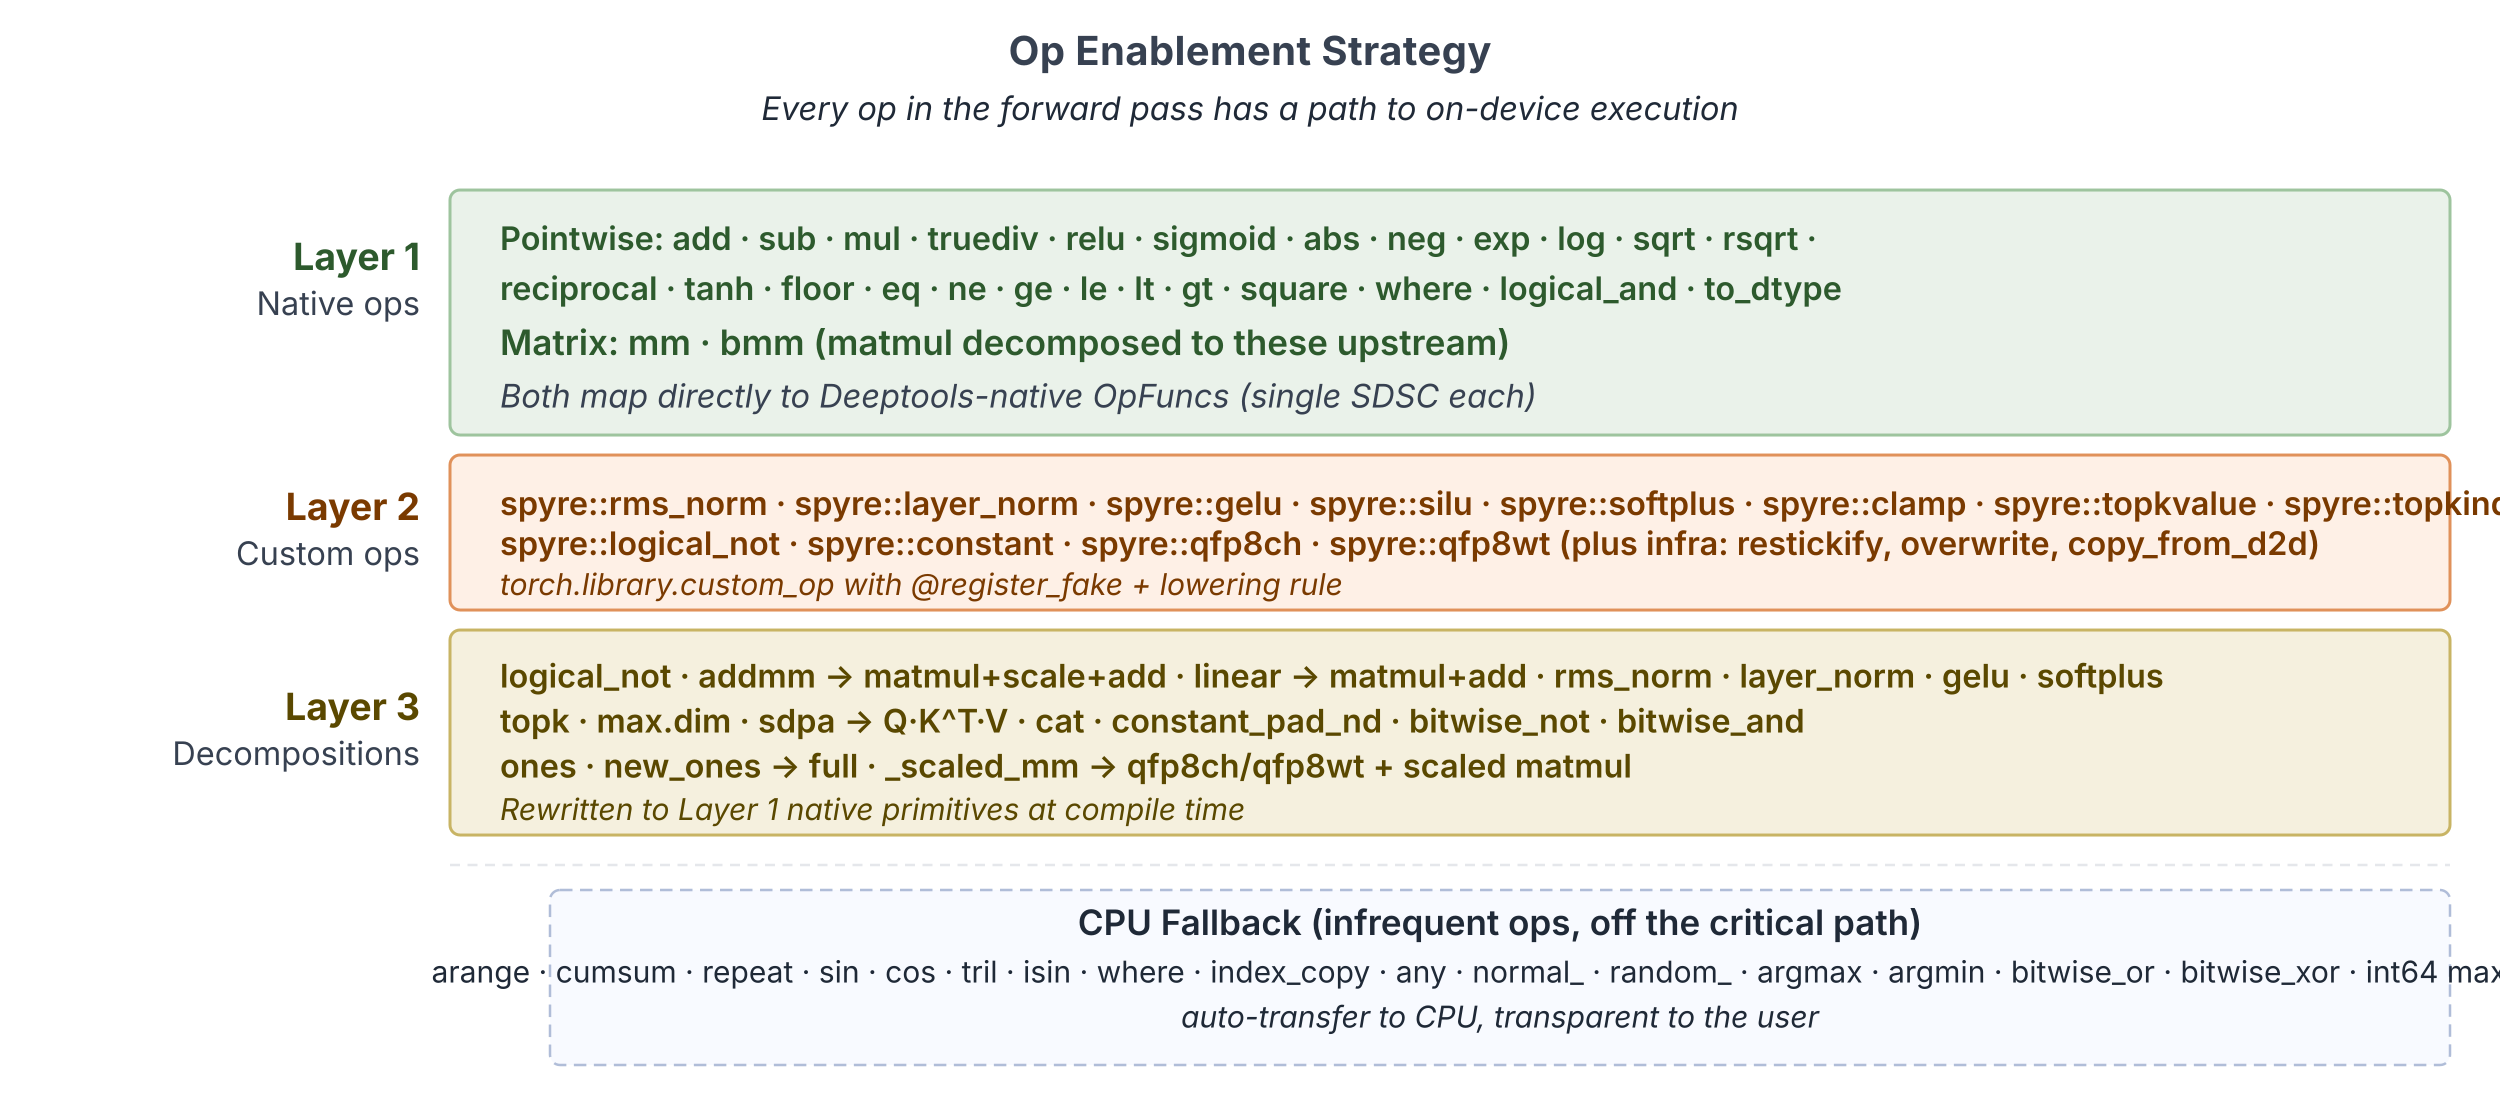
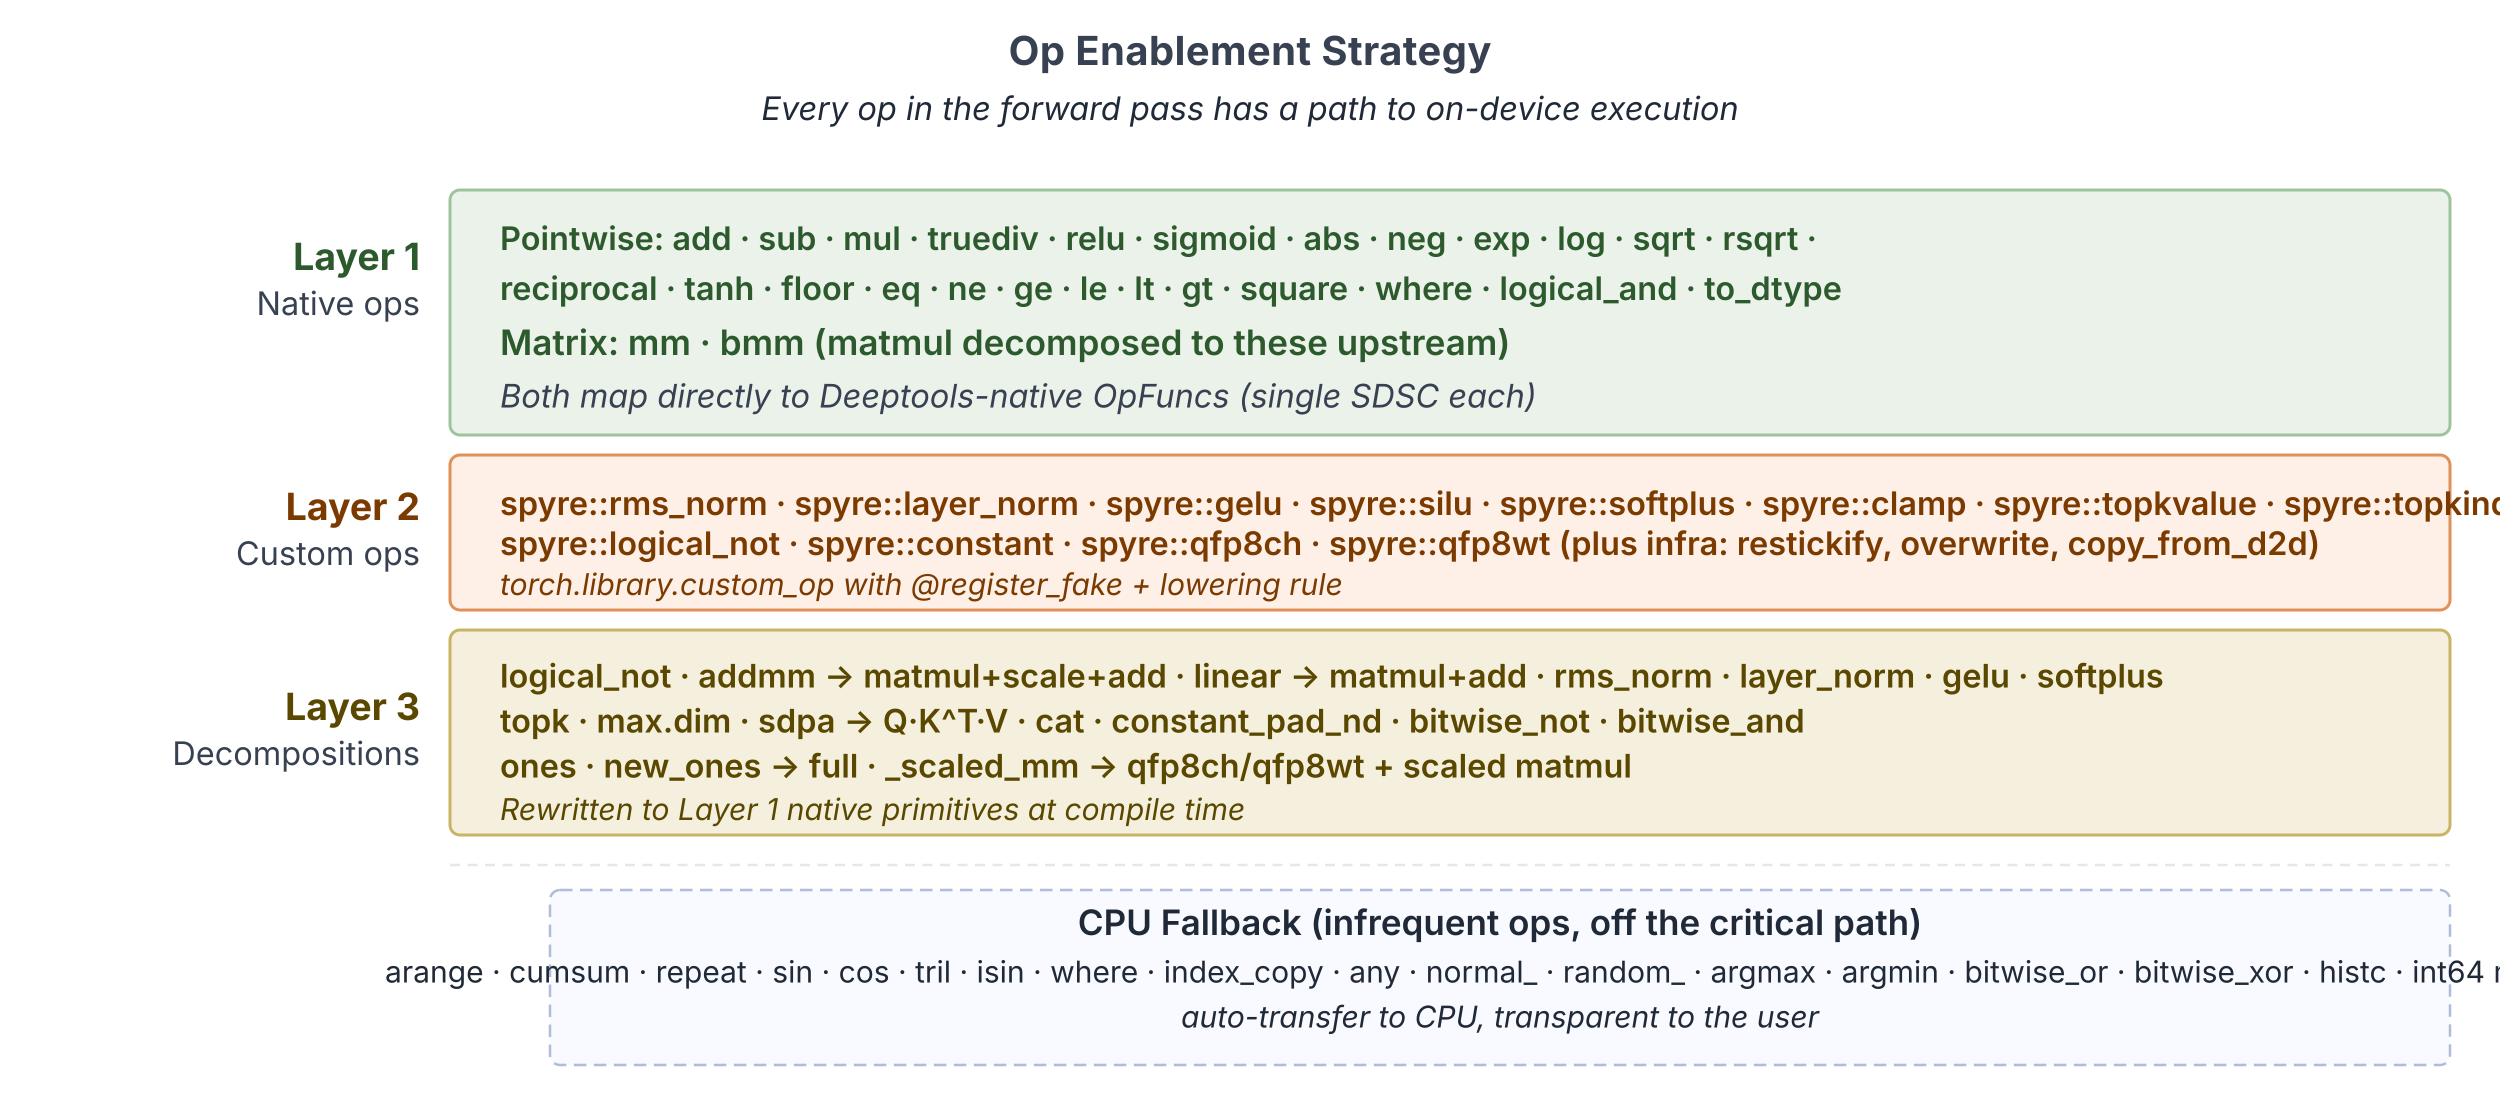
<svg xmlns="http://www.w3.org/2000/svg" viewBox="0 0 1000 445" font-family="-apple-system, BlinkMacSystemFont, 'Segoe UI', sans-serif">
  <text x="500" y="26" text-anchor="middle" font-size="16" font-weight="700" fill="#374151" letter-spacing="0.01em">Op Enablement Strategy</text>
  <text x="500" y="48" text-anchor="middle" font-size="13" fill="#1f2937" font-style="italic">Every op in the forward pass has a path to on-device execution</text>
  <text x="168" y="108" text-anchor="end" font-size="15" font-weight="700" fill="#2d5a2d">Layer 1</text>
  <text x="168" y="126" text-anchor="end" font-size="13" fill="#374151">Native ops</text>
  <text x="168" y="208" text-anchor="end" font-size="15" font-weight="700" fill="#7a3a00">Layer 2</text>
  <text x="168" y="226" text-anchor="end" font-size="13" fill="#374151">Custom ops</text>
  <text x="168" y="288" text-anchor="end" font-size="15" font-weight="700" fill="#5a4800">Layer 3</text>
  <text x="168" y="306" text-anchor="end" font-size="13" fill="#374151">Decompositions</text>
  <rect x="180" y="76" width="800" height="98" rx="4" fill="#eaf2ea" stroke="#9ec49e" stroke-width="1.2" />
  <text x="200" y="100" font-size="13" font-weight="600" fill="#2d5a2d">Pointwise: add · sub · mul · truediv · relu · sigmoid · abs · neg · exp · log · sqrt · rsqrt ·</text>
  <text x="200" y="120" font-size="13" font-weight="600" fill="#2d5a2d">reciprocal · tanh · floor · eq · ne · ge · le · lt · gt · square · where · logical_and · to_dtype</text>
  <text x="200" y="142" font-size="14" font-weight="600" fill="#2d5a2d">Matrix: mm · bmm  (matmul decomposed to these upstream)</text>
  <text x="200" y="163" font-size="13" fill="#374151" font-style="italic">Both map directly to Deeptools-native OpFuncs (single SDSC each)</text>
  <rect x="180" y="182" width="800" height="62" rx="4" fill="#fef0e6" stroke="#e0915a" stroke-width="1.2" />
  <text x="200" y="206" font-size="13" font-weight="600" fill="#7a3a00">spyre::rms_norm · spyre::layer_norm · spyre::gelu · spyre::silu · spyre::softplus · spyre::clamp · spyre::topkvalue · spyre::topkindex</text>
  <text x="200" y="222" font-size="13" font-weight="600" fill="#7a3a00">spyre::logical_not · spyre::constant · spyre::qfp8ch · spyre::qfp8wt  (plus infra: restickify, overwrite, copy_from_d2d)</text>
  <text x="200" y="238" font-size="12" fill="#7a3a00" font-style="italic">torch.library.custom_op with @register_fake + lowering rule</text>
  <rect x="180" y="252" width="800" height="82" rx="4" fill="#f5f0de" stroke="#c8b464" stroke-width="1.2" />
  <text x="200" y="275" font-size="13" font-weight="600" fill="#5a4800">logical_not · addmm → matmul+scale+add  ·  linear → matmul+add  ·  rms_norm · layer_norm · gelu · softplus</text>
  <text x="200" y="293" font-size="13" font-weight="600" fill="#5a4800">topk · max.dim · sdpa → Q·K^T·V  ·  cat · constant_pad_nd · bitwise_not · bitwise_and</text>
  <text x="200" y="311" font-size="13" font-weight="600" fill="#5a4800">ones · new_ones → full  ·  _scaled_mm → qfp8ch/qfp8wt + scaled matmul</text>
  <text x="200" y="328" font-size="12" fill="#5a4800" font-style="italic">Rewritten to Layer 1 native primitives at compile time</text>
  <line x1="180" y1="346" x2="980" y2="346" stroke="#E5E7EB" stroke-width="1" stroke-dasharray="4 3" />
  <rect x="220" y="356" width="760" height="70" rx="4" fill="#F8FAFF" stroke="#B0BDD8" stroke-width="1" stroke-dasharray="5 3" />
  <text x="600" y="374" text-anchor="middle" font-size="14" font-weight="600" fill="#1f2937">CPU Fallback (infrequent ops, off the critical path)</text>
-   <text x="600" y="393" text-anchor="middle" font-size="12" fill="#1f2937">arange · cumsum · repeat · sin · cos · tril · isin · where · index_copy · any · normal_ · random_ · argmax · argmin · bitwise_or · bitwise_xor · int64 max/min</text>
+   <text x="600" y="393" text-anchor="middle" font-size="12" fill="#1f2937">arange · cumsum · repeat · sin · cos · tril · isin · where · index_copy · any · normal_ · random_ · argmax · argmin · bitwise_or · bitwise_xor · histc · int64 max/min</text>
  <text x="600" y="411" text-anchor="middle" font-size="12" fill="#1f2937" font-style="italic">auto-transfer to CPU, transparent to the user</text>
</svg>
